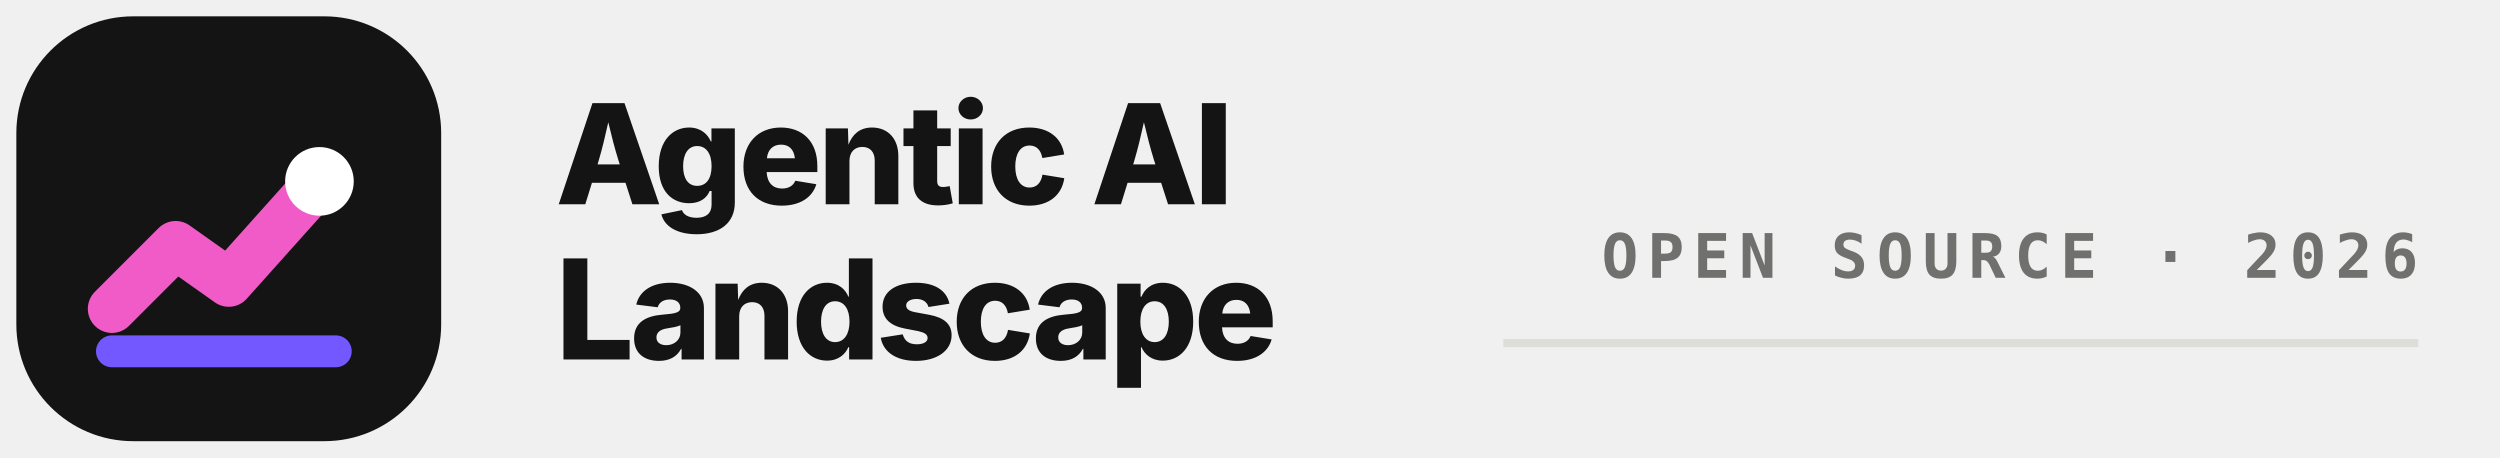
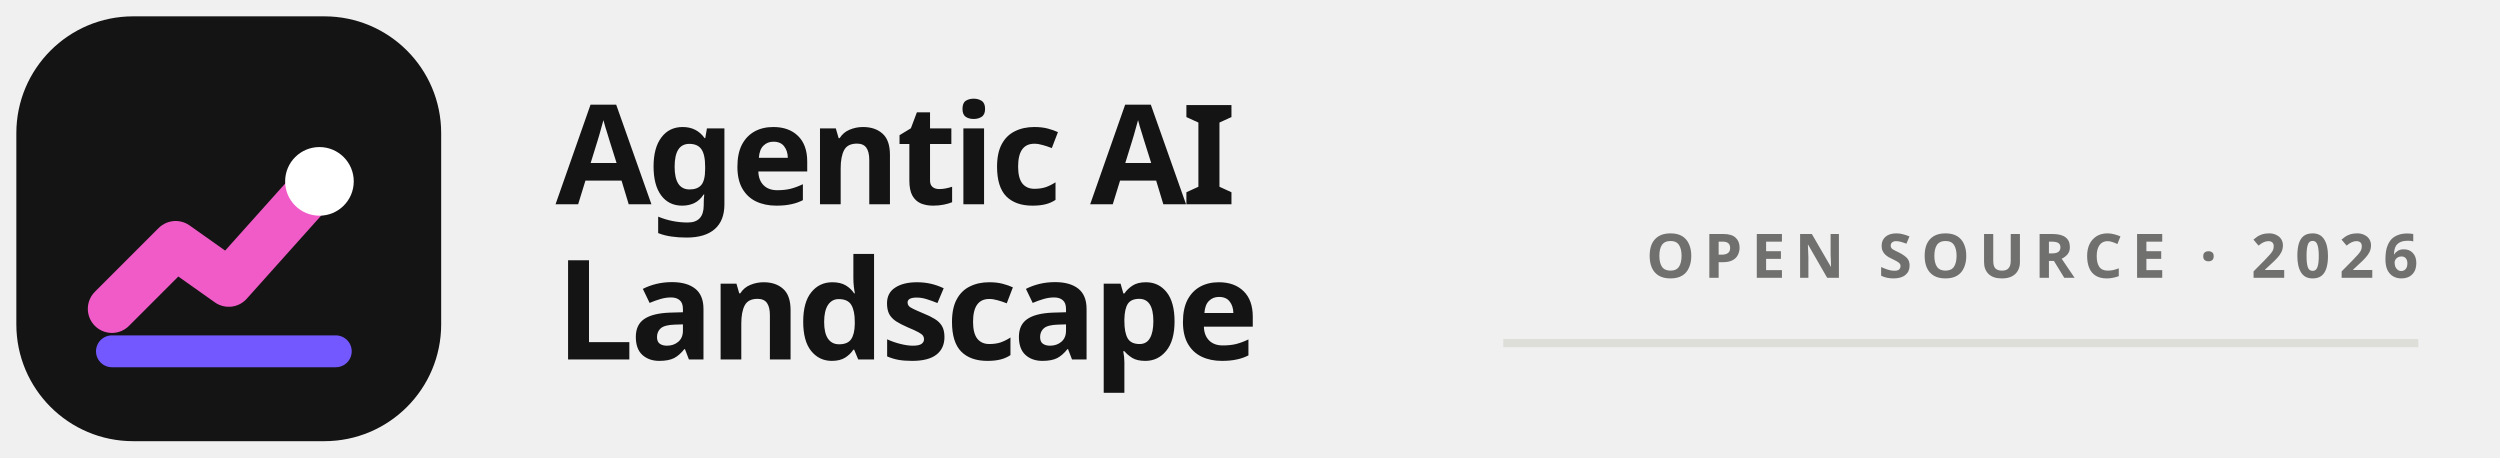
<svg xmlns="http://www.w3.org/2000/svg" width="306" height="56" viewBox="0 0 306 56" role="img" aria-labelledby="title desc">
  <rect x="2" y="2" width="52" height="52" rx="14.3" fill="#141414" />
  <path d="M13.7 37.8 21.5 30l6.5 4.6 11.1-12.4" fill="none" stroke="#f15bc8" stroke-width="5.9" stroke-linecap="round" stroke-linejoin="round" />
  <path d="M13.7 43h27.4" fill="none" stroke="#7458ff" stroke-width="3.9" stroke-linecap="round" />
  <circle cx="39.1" cy="22.2" r="4.2" fill="#fff" />
-   <text x="68" y="25" fill="#141414" font-family="Inter, -apple-system, BlinkMacSystemFont, 'Segoe UI', sans-serif" font-size="17" font-weight="760" letter-spacing="-0.5">Agentic AI</text>
-   <text x="68" y="44" fill="#141414" font-family="Inter, -apple-system, BlinkMacSystemFont, 'Segoe UI', sans-serif" font-size="17" font-weight="760" letter-spacing="-0.5">Landscape</text>
+   <text x="68" y="25" fill="#141414" font-family="'Noto Sans SC', sans-serif" font-size="17" font-weight="760" letter-spacing="-0.5">Agentic AI</text>
+   <text x="68" y="44" fill="#141414" font-family="'Noto Sans SC', sans-serif" font-size="17" font-weight="760" letter-spacing="-0.5">Landscape</text>
  <path d="M184 42h112" stroke="#deded9" />
-   <text x="296" y="34" fill="#70706e" font-family="'SFMono-Regular', Consolas, monospace" font-size="7.5" font-weight="700" text-anchor="end" letter-spacing="1.1">OPEN SOURCE · 2026</text>
+   <text x="296" y="34" fill="#70706e" font-family="'Noto Sans SC', sans-serif" font-size="7.5" font-weight="700" text-anchor="end" letter-spacing="1.1">OPEN SOURCE · 2026</text>
</svg>
